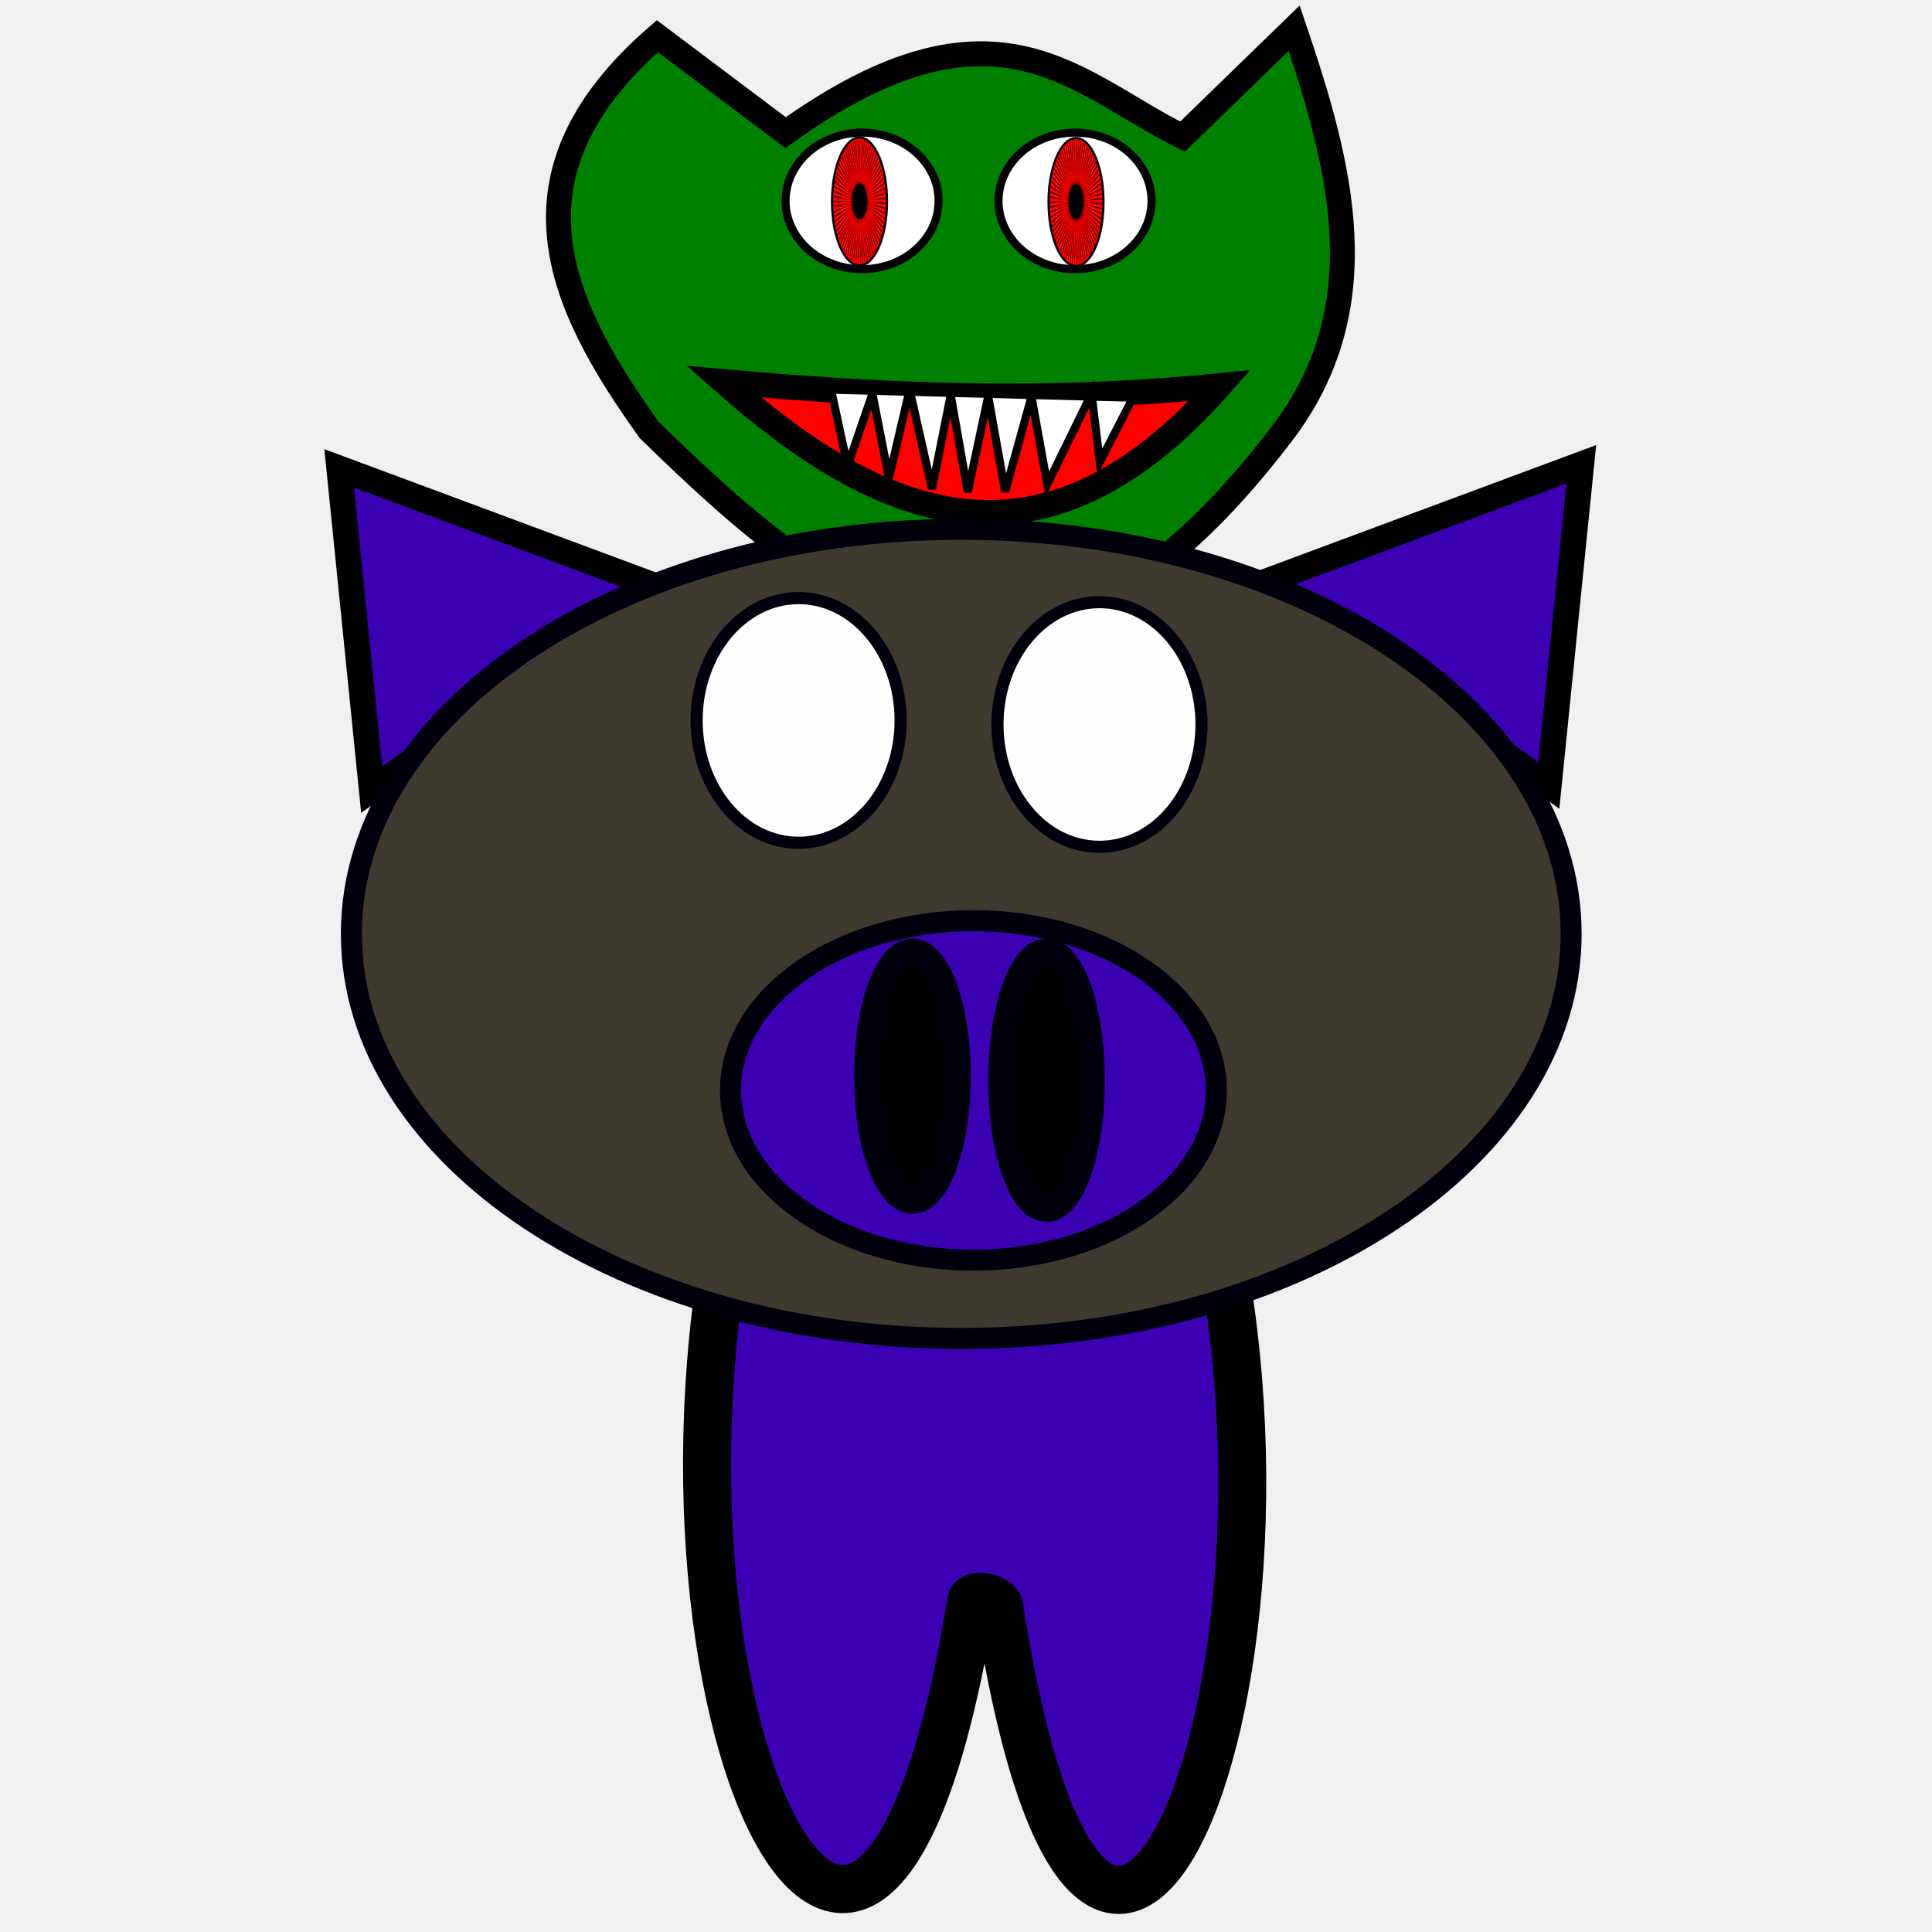
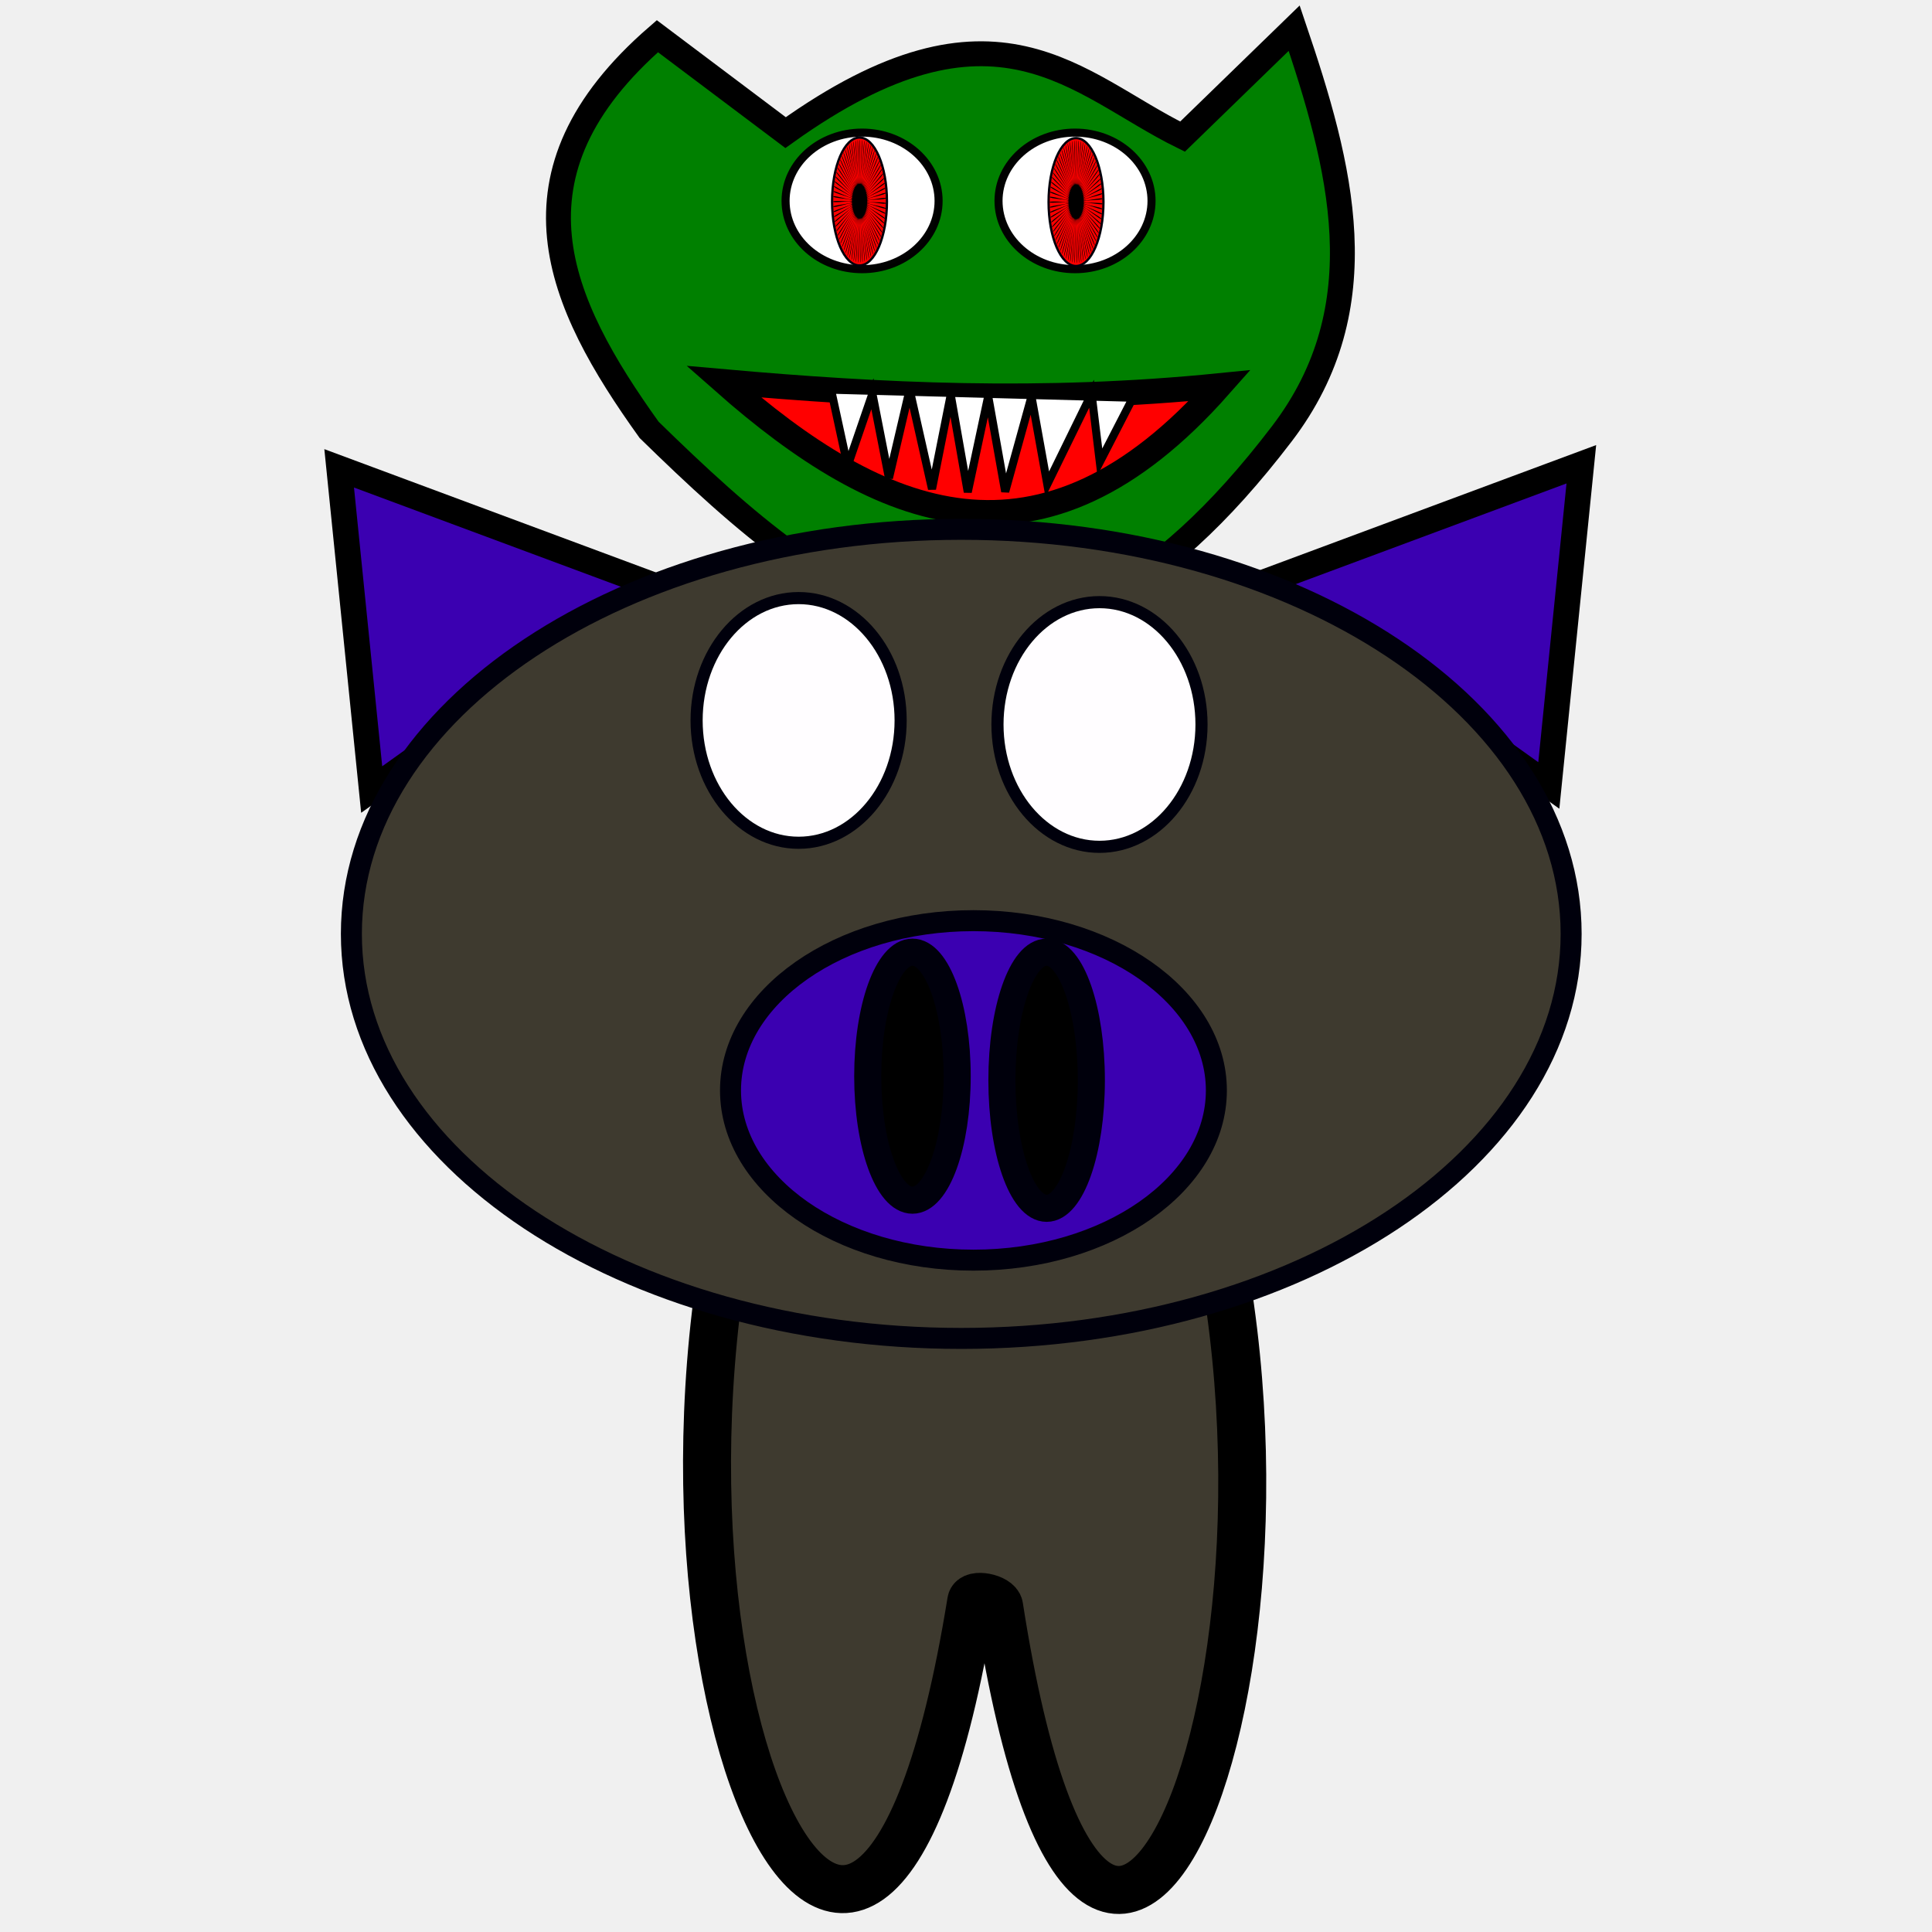
<svg xmlns="http://www.w3.org/2000/svg" width="480" height="480" viewBox="0 0 127 127" version="1.1" id="svg8">
  <defs id="defs2" />
  <g id="layer1" transform="translate(0,-170)">
    <path style="fill:#008000;fill-rule:evenodd;stroke:#000000;stroke-width:1.784;stroke-linecap:butt;stroke-linejoin:miter;stroke-miterlimit:4;stroke-dasharray:none;stroke-opacity:1" d="m 42.719,213.716 c 12.004,-8.252 25.26,-12.08 42.861,-0.56 24.896,28.314 9.96,32.975 -6.727,10.269 l 2.691,35.102 c -3.943,4.888 -7.445,13.122 -13.839,-0.56 l -3.652,-14.19 -2.499,14.003 c -3.935,7.557 -8.509,10.636 -14.992,0.373 l 3.267,-35.849 c -18.743,29.285 -27.693,18.287 -7.111,-8.589 z" id="path885" />
    <path style="fill:#008000;fill-rule:evenodd;stroke:#000000;stroke-width:1.637;stroke-linecap:butt;stroke-linejoin:miter;stroke-miterlimit:4;stroke-dasharray:none;stroke-opacity:1" d="m 51.64,178.717 c 13.847,-9.916 19.117,-3.168 26.094,0.264 l 7.339,-7.129 c 3.056,9.024 5.589,18.285 -0.815,26.669 -16.62,21.791 -29.236,11.814 -41.588,-0.264 -5.995,-8.365 -9.91,-16.817 0.544,-25.877 z" id="path812" />
    <path style="fill:#ff0000;fill-rule:evenodd;stroke:#000000;stroke-width:1.644;stroke-linecap:butt;stroke-linejoin:miter;stroke-miterlimit:4;stroke-dasharray:none;stroke-opacity:1" d="m 47.563,195.088 c 10.304,0.916 20.877,1.441 32.618,0.264 -11.726,13.276 -22.331,8.812 -32.618,-0.264 z" id="path814" />
    <path style="fill:#ffffff;fill-rule:evenodd;stroke:#000000;stroke-width:0.53;stroke-linecap:butt;stroke-linejoin:miter;stroke-miterlimit:4;stroke-dasharray:none;stroke-opacity:1" d="m 54.63,195.616 1.087,5.017 1.631,-4.753 1.087,5.545 1.359,-5.809 1.472,6.527 1.23,-6.185 1.12,6.387 1.344,-6.293 1.117,6.263 1.728,-6.247 1.038,5.765 2.91,-5.952 0.544,4.489 2.175,-4.225 z" id="path816" />
    <ellipse style="opacity:1;fill:#ffffff;fill-opacity:1;stroke:#000000;stroke-width:0.53;stroke-linecap:round;stroke-linejoin:round;stroke-miterlimit:4;stroke-dasharray:none;stroke-dashoffset:161.197;stroke-opacity:0.99" id="path822" cx="56.669" cy="183.206" rx="5.029" ry="4.489" />
    <ellipse style="opacity:1;fill:#ffffff;fill-opacity:1;stroke:#000000;stroke-width:0.53;stroke-linecap:round;stroke-linejoin:round;stroke-miterlimit:4;stroke-dasharray:none;stroke-dashoffset:161.197;stroke-opacity:0.99" id="path822-3" cx="70.667" cy="183.206" rx="5.029" ry="4.489" />
    <ellipse style="opacity:1;fill:none;stroke:none;stroke-width:2.304;stroke-miterlimit:4;stroke-dasharray:none;stroke-opacity:1" id="path4140" cx="56.077" cy="183.643" rx="1.223" ry="3.437" />
    <ellipse style="opacity:1;fill:#ff0000;fill-opacity:1;fill-rule:evenodd;stroke:#00000c;stroke-width:0.15;stroke-linejoin:round;stroke-miterlimit:4;stroke-dasharray:none;stroke-opacity:1" id="path5743" cx="56.5" cy="183.246" rx="1.804" ry="4.204" />
    <path style="opacity:1;fill:#000000;fill-opacity:1;fill-rule:evenodd;stroke:none;stroke-width:50;stroke-linejoin:round;stroke-miterlimit:4;stroke-dasharray:none;stroke-opacity:1" id="path5747" d="m 4075.534,-93.222 c -14.755,17.341 -424,-378.476 -439.468,-361.768 -15.468,16.708 410.661,394.286 394.507,410.332 -16.154,16.045 -390.843,-412.628 -407.655,-397.273 -16.812,15.355 376.228,427.267 358.788,441.904 C 3964.267,14.61 3626.763,-443.912 3608.725,-430.018 c -18.038,13.894 339.156,457.25 320.552,470.377 -18.604,13.127 -316.556,-472.03 -335.693,-459.693 -19.137,12.336 299.705,484.026 280.068,495.55 -19.637,11.524 -275.947,-496.863 -296.05,-486.171 -20.102,10.691 258.151,507.407 237.619,517.248 -20.532,9.84 -233.403,-518.211 -254.33,-509.239 -20.927,8.972 214.787,527.229 193.504,535.317 -21.284,8.088 -189.222,-535.924 -210.826,-528.735 -21.604,7.189 169.917,543.353 148.031,549.632 -21.886,6.278 -143.713,-549.878 -165.843,-544.522 -22.13,5.356 123.854,555.666 101.519,560.091 -22.334,4.425 -97.197,-559.975 -119.697,-556.49 -22.5,3.486 76.923,564.081 54.296,566.621 -22.627,2.54 -49.998,-566.145 -72.711,-564.554 -22.713,1.591 29.452,568.539 6.692,569.178 -22.76,0.638 -2.449,-568.343 -25.215,-568.658 -22.767,-0.315 -18.226,569.01 -40.959,567.741 -22.733,-1.268 45.117,-566.555 22.457,-568.774 -22.66,-2.219 -65.775,565.489 -88.323,562.323 -22.547,-3.166 92.367,-560.792 69.972,-564.9 -22.395,-4.108 -112.863,558.002 -135.067,552.96 -22.203,-5.042 138.969,-551.096 116.996,-557.064 -21.973,-5.967 -159.16,546.601 -180.864,539.719 -21.704,-6.882 184.596,-537.535 163.2,-545.32 -21.396,-7.785 -204.34,531.366 -225.392,522.692 -21.052,-8.674 228.929,-520.203 208.259,-529.751 -20.67,-9.548 -248.087,512.404 -268.339,501.998 -20.252,-10.405 271.655,-499.222 251.857,-510.467 -19.799,-11.244 -290.094,489.847 -309.404,477.784 -19.31,-12.063 312.476,-474.74 293.688,-487.602 -18.788,-12.861 -330.066,463.855 -348.299,450.218 -18.233,-13.637 351.106,-446.928 333.459,-461.316 -17.646,-14.389 -367.723,434.609 -384.75,419.494 -17.028,-15.115 387.272,-415.981 370.892,-431.795 -16.38,-15.815 -402.8,402.314 -418.503,385.828 -15.704,-16.487 420.722,-382.116 405.723,-399.245 -14.999,-17.13 -435.052,367.198 -449.321,349.455 -14.269,-17.743 451.221,-345.57 437.708,-363.895 -13.513,-18.325 -464.252,329.506 -476.987,310.631 -12.734,-18.875 478.555,-306.601 466.623,-325.993 -11.933,-19.391 -490.197,289.503 -501.307,269.628 -11.11,-19.874 502.533,-265.481 492.265,-285.803 -10.268,-20.322 -512.702,247.469 -522.111,226.735 -9.408,-20.734 522.985,-222.499 514.454,-243.609 -8.532,-21.11 -531.612,203.699 -539.252,182.25 -7.64,-21.449 539.769,-177.957 533.034,-199.706 -6.735,-21.75 -546.793,158.5 -552.611,136.488 -5.819,-22.013 552.767,-132.166 547.876,-154.403 -4.892,-22.237 -558.138,112.19 -562.094,89.768 -3.956,-22.422 561.888,-85.448 558.874,-108.016 -3.014,-22.568 -565.568,65.093 -567.634,42.418 -2.066,-22.675 567.068,-38.131 565.953,-60.872 -1.115,-22.741 -569.032,17.539 -569.193,-5.229 -0.162,-22.768 568.269,9.454 569.062,-13.301 0.792,-22.755 -568.504,-30.138 -566.759,-52.84 1.744,-22.702 565.485,56.972 568.179,34.364 2.693,-22.609 -563.988,-77.603 -560.35,-100.08 3.638,-22.476 558.735,104.091 563.311,81.787 4.576,-22.304 -555.516,-124.524 -550.01,-146.617 5.506,-22.093 548.065,150.48 554.491,128.637 6.426,-21.843 -543.148,-170.572 -535.813,-192.127 7.335,-21.555 533.551,195.813 541.783,174.584 8.231,-21.229 -526.97,-215.423 -517.857,-236.289 9.113,-20.865 515.295,239.773 525.274,219.307 9.979,-20.465 -507.096,-258.764 -496.268,-278.793 10.827,-20.03 493.424,282.05 505.08,262.492 11.656,-19.559 -483.664,-300.289 -471.199,-319.342 12.465,-19.053 468.092,322.35 481.344,303.835 13.252,-18.515 -456.841,-339.708 -442.825,-357.651 14.016,-17.944 439.477,360.388 454.232,343.047 14.755,-17.341 -426.812,-376.744 -411.344,-393.451 15.468,-16.708 407.779,395.899 423.933,379.854 16.154,-16.045 -393.79,-411.137 -376.978,-426.492 16.812,-15.355 373.221,428.632 390.661,413.995 17.44,-14.637 -358.006,-442.647 -339.968,-456.541 18.038,-13.894 336.045,458.359 354.649,445.233 18.604,-13.127 -319.711,-471.051 -300.574,-483.387 19.137,-12.336 296.512,484.871 316.149,473.348 19.637,-11.524 -279.173,-496.152 -259.071,-506.844 20.102,-10.691 254.899,507.982 275.431,498.142 20.532,-9.84 -236.677,-517.773 -215.751,-526.744 20.927,-8.972 211.498,527.53 232.782,519.443 21.284,-8.088 -192.521,-535.761 -170.917,-542.951 21.604,-7.189 166.614,543.378 188.5,537.1 21.886,-6.278 -147.014,-549.992 -124.885,-555.348 22.13,-5.356 120.561,555.414 142.895,550.989 22.335,-4.425 -100.477,-560.365 -77.976,-563.851 22.5,-3.486 73.662,563.554 96.288,561.014 22.627,-2.54 -53.234,-566.807 -30.521,-568.398 22.713,-1.591 26.247,567.742 49.006,567.104 22.76,-0.638 -5.618,-569.274 17.148,-568.959 22.767,0.315 -21.353,567.947 1.381,569.215 22.733,1.268 42.037,-567.748 64.697,-565.528 22.66,2.219 -68.802,564.168 -46.255,567.335 22.547,3.166 89.398,-562.239 111.793,-558.131 22.395,4.108 -115.77,556.432 -93.566,561.474 22.203,5.042 136.131,-552.786 158.104,-546.819 21.973,5.967 -161.925,544.794 -140.221,551.676 21.704,6.882 181.91,-539.457 203.306,-531.672 21.396,7.785 -206.944,529.333 -185.892,538.008 21.052,8.674 226.412,-522.343 247.082,-512.795 20.67,9.548 -250.512,510.16 -230.26,520.566 20.252,10.405 269.327,-501.565 289.125,-490.321 19.799,11.244 -292.322,487.409 -273.012,499.472 19.31,12.063 310.352,-477.269 329.14,-464.408 18.788,12.861 -332.082,461.238 -313.849,474.875 18.233,13.637 349.2,-449.626 366.846,-435.238 17.646,14.389 -369.513,431.833 -352.485,446.948 17.028,15.115 385.599,-418.829 401.979,-403.014 16.38,15.815 -404.352,399.398 -388.648,415.885 15.704,16.487 419.294,-385.094 434.293,-367.964 14.999,17.13 -436.355,364.162 -422.086,381.905 14.269,17.743 450.047,-348.658 463.56,-330.333 13.513,18.325 -465.297,326.372 -452.562,345.247 12.734,18.875 477.644,-309.776 489.576,-290.384 11.933,19.391 -490.975,286.292 -479.865,306.166 11.11,19.874 501.89,-268.721 512.158,-248.399 10.268,20.322 -513.209,244.205 -503.801,264.939 9.408,20.734 522.616,-225.782 531.147,-204.672 8.532,21.11 -531.844,200.404 -524.204,221.852 7.64,21.449 539.676,-181.259 546.411,-159.509 6.735,21.75 -546.748,155.197 -540.929,177.21 5.819,22.013 552.95,-135.464 557.842,-113.227 4.892,22.237 -557.817,108.903 -553.861,131.325 3.956,22.422 562.346,-88.719 565.36,-66.151 3.014,22.568 -564.973,61.844 -562.907,84.518 2.066,22.675 567.798,-41.352 568.913,-18.611 1.115,22.741 -568.167,14.351 -568.005,37.119 0.162,22.768 569.267,6.305 568.475,29.06 -0.792,22.755 -567.375,-33.242 -569.119,-10.541 -1.744,22.702 566.743,53.918 564.049,76.527 -2.693,22.609 -562.604,-80.602 -566.241,-58.126 -3.638,22.476 560.243,101.153 555.668,123.457 -4.576,22.304 -553.886,-127.397 -559.392,-105.304 -5.506,22.093 549.814,147.678 543.388,169.521 -6.426,21.843 -541.283,-173.298 -548.618,-151.744 -7.335,21.555 535.529,193.167 527.297,214.396 -8.231,21.229 -524.883,-217.984 -533.996,-197.119 -9.113,20.865 517.487,237.302 507.508,257.767 -9.979,20.465 -504.802,-261.141 -515.629,-241.111 -10.827,20.03 495.815,279.772 484.159,299.33 -11.656,19.559 -481.18,-302.466 -493.645,-283.412 -12.465,19.053 470.665,320.279 457.413,338.794 -13.252,18.515 -454.183,-341.669 -468.199,-323.725 -14.016,17.944 442.214,358.54 427.459,375.881 z" transform="matrix(0.00220502,0,0,0.005117,48.84577,186.3228)" />
    <ellipse style="opacity:1;fill:none;stroke:none;stroke-width:2.304;stroke-miterlimit:4;stroke-dasharray:none;stroke-opacity:1" id="path4140-7" cx="70.309" cy="183.678" rx="1.223" ry="3.437" />
    <ellipse style="opacity:1;fill:#ff0000;fill-opacity:1;fill-rule:evenodd;stroke:#00000c;stroke-width:0.15;stroke-linejoin:round;stroke-miterlimit:4;stroke-dasharray:none;stroke-opacity:1" id="path5743-5" cx="70.732" cy="183.281" rx="1.804" ry="4.204" />
    <path style="opacity:1;fill:#000000;fill-opacity:1;fill-rule:evenodd;stroke:none;stroke-width:50;stroke-linejoin:round;stroke-miterlimit:4;stroke-dasharray:none;stroke-opacity:1" id="path5747-3" d="m 4075.534,-93.222 c -14.755,17.341 -424,-378.476 -439.468,-361.768 -15.468,16.708 410.661,394.286 394.507,410.332 -16.154,16.045 -390.843,-412.628 -407.655,-397.273 -16.812,15.355 376.228,427.267 358.788,441.904 C 3964.267,14.61 3626.763,-443.912 3608.725,-430.018 c -18.038,13.894 339.156,457.25 320.552,470.377 -18.604,13.127 -316.556,-472.03 -335.693,-459.693 -19.137,12.336 299.705,484.026 280.068,495.55 -19.637,11.524 -275.947,-496.863 -296.05,-486.171 -20.102,10.691 258.151,507.407 237.619,517.248 -20.532,9.84 -233.403,-518.211 -254.33,-509.239 -20.927,8.972 214.787,527.229 193.504,535.317 -21.284,8.088 -189.222,-535.924 -210.826,-528.735 -21.604,7.189 169.917,543.353 148.031,549.632 -21.886,6.278 -143.713,-549.878 -165.843,-544.522 -22.13,5.356 123.854,555.666 101.519,560.091 -22.334,4.425 -97.197,-559.975 -119.697,-556.49 -22.5,3.486 76.923,564.081 54.296,566.621 -22.627,2.54 -49.998,-566.145 -72.711,-564.554 -22.713,1.591 29.452,568.539 6.692,569.178 -22.76,0.638 -2.449,-568.343 -25.215,-568.658 -22.767,-0.315 -18.226,569.01 -40.959,567.741 -22.733,-1.268 45.117,-566.555 22.457,-568.774 -22.66,-2.219 -65.775,565.489 -88.323,562.323 -22.547,-3.166 92.367,-560.792 69.972,-564.9 -22.395,-4.108 -112.863,558.002 -135.067,552.96 -22.203,-5.042 138.969,-551.096 116.996,-557.064 -21.973,-5.967 -159.16,546.601 -180.864,539.719 -21.704,-6.882 184.596,-537.535 163.2,-545.32 -21.396,-7.785 -204.34,531.366 -225.392,522.692 -21.052,-8.674 228.929,-520.203 208.259,-529.751 -20.67,-9.548 -248.087,512.404 -268.339,501.998 -20.252,-10.405 271.655,-499.222 251.857,-510.467 -19.799,-11.244 -290.094,489.847 -309.404,477.784 -19.31,-12.063 312.476,-474.74 293.688,-487.602 -18.788,-12.861 -330.066,463.855 -348.299,450.218 -18.233,-13.637 351.106,-446.928 333.459,-461.316 -17.646,-14.389 -367.723,434.609 -384.75,419.494 -17.028,-15.115 387.272,-415.981 370.892,-431.795 -16.38,-15.815 -402.8,402.314 -418.503,385.828 -15.704,-16.487 420.722,-382.116 405.723,-399.245 -14.999,-17.13 -435.052,367.198 -449.321,349.455 -14.269,-17.743 451.221,-345.57 437.708,-363.895 -13.513,-18.325 -464.252,329.506 -476.987,310.631 -12.734,-18.875 478.555,-306.601 466.623,-325.993 -11.933,-19.391 -490.197,289.503 -501.307,269.628 -11.11,-19.874 502.533,-265.481 492.265,-285.803 -10.268,-20.322 -512.702,247.469 -522.111,226.735 -9.408,-20.734 522.985,-222.499 514.454,-243.609 -8.532,-21.11 -531.612,203.699 -539.252,182.25 -7.64,-21.449 539.769,-177.957 533.034,-199.706 -6.735,-21.75 -546.793,158.5 -552.611,136.488 -5.819,-22.013 552.767,-132.166 547.876,-154.403 -4.892,-22.237 -558.138,112.19 -562.094,89.768 -3.956,-22.422 561.888,-85.448 558.874,-108.016 -3.014,-22.568 -565.568,65.093 -567.634,42.418 -2.066,-22.675 567.068,-38.131 565.953,-60.872 -1.115,-22.741 -569.032,17.539 -569.193,-5.229 -0.162,-22.768 568.269,9.454 569.062,-13.301 0.792,-22.755 -568.504,-30.138 -566.759,-52.84 1.744,-22.702 565.485,56.972 568.179,34.364 2.693,-22.609 -563.988,-77.603 -560.35,-100.08 3.638,-22.476 558.735,104.091 563.311,81.787 4.576,-22.304 -555.516,-124.524 -550.01,-146.617 5.506,-22.093 548.065,150.48 554.491,128.637 6.426,-21.843 -543.148,-170.572 -535.813,-192.127 7.335,-21.555 533.551,195.813 541.783,174.584 8.231,-21.229 -526.97,-215.423 -517.857,-236.289 9.113,-20.865 515.295,239.773 525.274,219.307 9.979,-20.465 -507.096,-258.764 -496.268,-278.793 10.827,-20.03 493.424,282.05 505.08,262.492 11.656,-19.559 -483.664,-300.289 -471.199,-319.342 12.465,-19.053 468.092,322.35 481.344,303.835 13.252,-18.515 -456.841,-339.708 -442.825,-357.651 14.016,-17.944 439.477,360.388 454.232,343.047 14.755,-17.341 -426.812,-376.744 -411.344,-393.451 15.468,-16.708 407.779,395.899 423.933,379.854 16.154,-16.045 -393.79,-411.137 -376.978,-426.492 16.812,-15.355 373.221,428.632 390.661,413.995 17.44,-14.637 -358.006,-442.647 -339.968,-456.541 18.038,-13.894 336.045,458.359 354.649,445.233 18.604,-13.127 -319.711,-471.051 -300.574,-483.387 19.137,-12.336 296.512,484.871 316.149,473.348 19.637,-11.524 -279.173,-496.152 -259.071,-506.844 20.102,-10.691 254.899,507.982 275.431,498.142 20.532,-9.84 -236.677,-517.773 -215.751,-526.744 20.927,-8.972 211.498,527.53 232.782,519.443 21.284,-8.088 -192.521,-535.761 -170.917,-542.951 21.604,-7.189 166.614,543.378 188.5,537.1 21.886,-6.278 -147.014,-549.992 -124.885,-555.348 22.13,-5.356 120.561,555.414 142.895,550.989 22.335,-4.425 -100.477,-560.365 -77.976,-563.851 22.5,-3.486 73.662,563.554 96.288,561.014 22.627,-2.54 -53.234,-566.807 -30.521,-568.398 22.713,-1.591 26.247,567.742 49.006,567.104 22.76,-0.638 -5.618,-569.274 17.148,-568.959 22.767,0.315 -21.353,567.947 1.381,569.215 22.733,1.268 42.037,-567.748 64.697,-565.528 22.66,2.219 -68.802,564.168 -46.255,567.335 22.547,3.166 89.398,-562.239 111.793,-558.131 22.395,4.108 -115.77,556.432 -93.566,561.474 22.203,5.042 136.131,-552.786 158.104,-546.819 21.973,5.967 -161.925,544.794 -140.221,551.676 21.704,6.882 181.91,-539.457 203.306,-531.672 21.396,7.785 -206.944,529.333 -185.892,538.008 21.052,8.674 226.412,-522.343 247.082,-512.795 20.67,9.548 -250.512,510.16 -230.26,520.566 20.252,10.405 269.327,-501.565 289.125,-490.321 19.799,11.244 -292.322,487.409 -273.012,499.472 19.31,12.063 310.352,-477.269 329.14,-464.408 18.788,12.861 -332.082,461.238 -313.849,474.875 18.233,13.637 349.2,-449.626 366.846,-435.238 17.646,14.389 -369.513,431.833 -352.485,446.948 17.028,15.115 385.599,-418.829 401.979,-403.014 16.38,15.815 -404.352,399.398 -388.648,415.885 15.704,16.487 419.294,-385.094 434.293,-367.964 14.999,17.13 -436.355,364.162 -422.086,381.905 14.269,17.743 450.047,-348.658 463.56,-330.333 13.513,18.325 -465.297,326.372 -452.562,345.247 12.734,18.875 477.644,-309.776 489.576,-290.384 11.933,19.391 -490.975,286.292 -479.865,306.166 11.11,19.874 501.89,-268.721 512.158,-248.399 10.268,20.322 -513.209,244.205 -503.801,264.939 9.408,20.734 522.616,-225.782 531.147,-204.672 8.532,21.11 -531.844,200.404 -524.204,221.852 7.64,21.449 539.676,-181.259 546.411,-159.509 6.735,21.75 -546.748,155.197 -540.929,177.21 5.819,22.013 552.95,-135.464 557.842,-113.227 4.892,22.237 -557.817,108.903 -553.861,131.325 3.956,22.422 562.346,-88.719 565.36,-66.151 3.014,22.568 -564.973,61.844 -562.907,84.518 2.066,22.675 567.798,-41.352 568.913,-18.611 1.115,22.741 -568.167,14.351 -568.005,37.119 0.162,22.768 569.267,6.305 568.475,29.06 -0.792,22.755 -567.375,-33.242 -569.119,-10.541 -1.744,22.702 566.743,53.918 564.049,76.527 -2.693,22.609 -562.604,-80.602 -566.241,-58.126 -3.638,22.476 560.243,101.153 555.668,123.457 -4.576,22.304 -553.886,-127.397 -559.392,-105.304 -5.506,22.093 549.814,147.678 543.388,169.521 -6.426,21.843 -541.283,-173.298 -548.618,-151.744 -7.335,21.555 535.529,193.167 527.297,214.396 -8.231,21.229 -524.883,-217.984 -533.996,-197.119 -9.113,20.865 517.487,237.302 507.508,257.767 -9.979,20.465 -504.802,-261.141 -515.629,-241.111 -10.827,20.03 495.815,279.772 484.159,299.33 -11.656,19.559 -481.18,-302.466 -493.645,-283.412 -12.465,19.053 470.665,320.279 457.413,338.794 -13.252,18.515 -454.183,-341.669 -468.199,-323.725 -14.016,17.944 442.214,358.54 427.459,375.881 z" transform="matrix(0.00220502,0,0,0.005117,63.0781,186.358)" />
-     <path style="fill:#3b00b1;fill-opacity:1;fill-rule:evenodd;stroke:#000000;stroke-width:3.154;stroke-linecap:butt;stroke-linejoin:miter;stroke-miterlimit:4;stroke-dasharray:none;stroke-opacity:1" d="m 49.773,243.076 c -10.563,35.233 7.02,75.716 14.072,32.187 0.092,-0.568 1.743,-0.231 1.831,0.335 6.842,43.919 23.34,0.758 12.253,-32.35" id="path8922" />
+     <path style="fill:#3e3a2f;fill-opacity:1;fill-rule:evenodd;stroke:#000000;stroke-width:3.154;stroke-linecap:butt;stroke-linejoin:miter;stroke-miterlimit:4;stroke-dasharray:none;stroke-opacity:1" d="m 49.773,243.076 c -10.563,35.233 7.02,75.716 14.072,32.187 0.092,-0.568 1.743,-0.231 1.831,0.335 6.842,43.919 23.34,0.758 12.253,-32.35" id="path8922" />
    <path style="fill:#3b00b1;fill-opacity:1;fill-rule:evenodd;stroke:#000000;stroke-width:1.685;stroke-linecap:butt;stroke-linejoin:miter;stroke-miterlimit:4;stroke-dasharray:none;stroke-opacity:1" d="m 22.295,200.786 2.138,21.114 18.709,-13.363 z" id="path5098" />
    <path style="fill:#3b00b1;fill-opacity:1;fill-rule:evenodd;stroke:#000000;stroke-width:1.685;stroke-linecap:butt;stroke-linejoin:miter;stroke-miterlimit:4;stroke-dasharray:none;stroke-opacity:1" d="m 103.949,200.518 -2.138,21.114 -18.709,-13.363 z" id="path5098-5" />
    <ellipse style="opacity:1;fill:#3e3a2f;fill-opacity:1;stroke:#00000c;stroke-width:1.38;stroke-linecap:round;stroke-linejoin:round;stroke-miterlimit:4;stroke-dasharray:none;stroke-dashoffset:161.197;stroke-opacity:1" id="path5115" cx="63.188" cy="231.388" rx="40.09" ry="26.593" />
    <ellipse style="opacity:1;fill:#3b00b1;fill-opacity:1;stroke:#00000c;stroke-width:1.38;stroke-linecap:round;stroke-linejoin:round;stroke-miterlimit:4;stroke-dasharray:none;stroke-dashoffset:161.197;stroke-opacity:1" id="path5094" cx="63.989" cy="241.678" rx="15.969" ry="11.158" />
    <ellipse style="opacity:1;fill:#000000;fill-opacity:1;stroke:#00000c;stroke-width:1.78;stroke-linecap:round;stroke-linejoin:round;stroke-miterlimit:4;stroke-dasharray:none;stroke-dashoffset:161.197;stroke-opacity:1" id="path5090" cx="59.98" cy="240.743" rx="2.94" ry="8.152" />
    <ellipse style="opacity:1;fill:#000000;fill-opacity:1;stroke:#00000c;stroke-width:1.78;stroke-linecap:round;stroke-linejoin:round;stroke-miterlimit:4;stroke-dasharray:none;stroke-dashoffset:161.197;stroke-opacity:1" id="path5092" cx="68.8" cy="241.01" rx="2.94" ry="8.419" />
    <ellipse style="opacity:1;fill:#fffdff;fill-opacity:1;stroke:#00000c;stroke-width:0.797;stroke-linecap:round;stroke-linejoin:round;stroke-miterlimit:4;stroke-dasharray:none;stroke-dashoffset:161.197;stroke-opacity:1" id="path5117" cx="52.497" cy="217.357" rx="6.706" ry="8.042" />
    <ellipse style="opacity:1;fill:#fffdff;fill-opacity:1;stroke:#00000c;stroke-width:0.797;stroke-linecap:round;stroke-linejoin:round;stroke-miterlimit:4;stroke-dasharray:none;stroke-dashoffset:161.197;stroke-opacity:1" id="path5117-6" cx="72.275" cy="217.624" rx="6.706" ry="8.042" />
  </g>
</svg>
